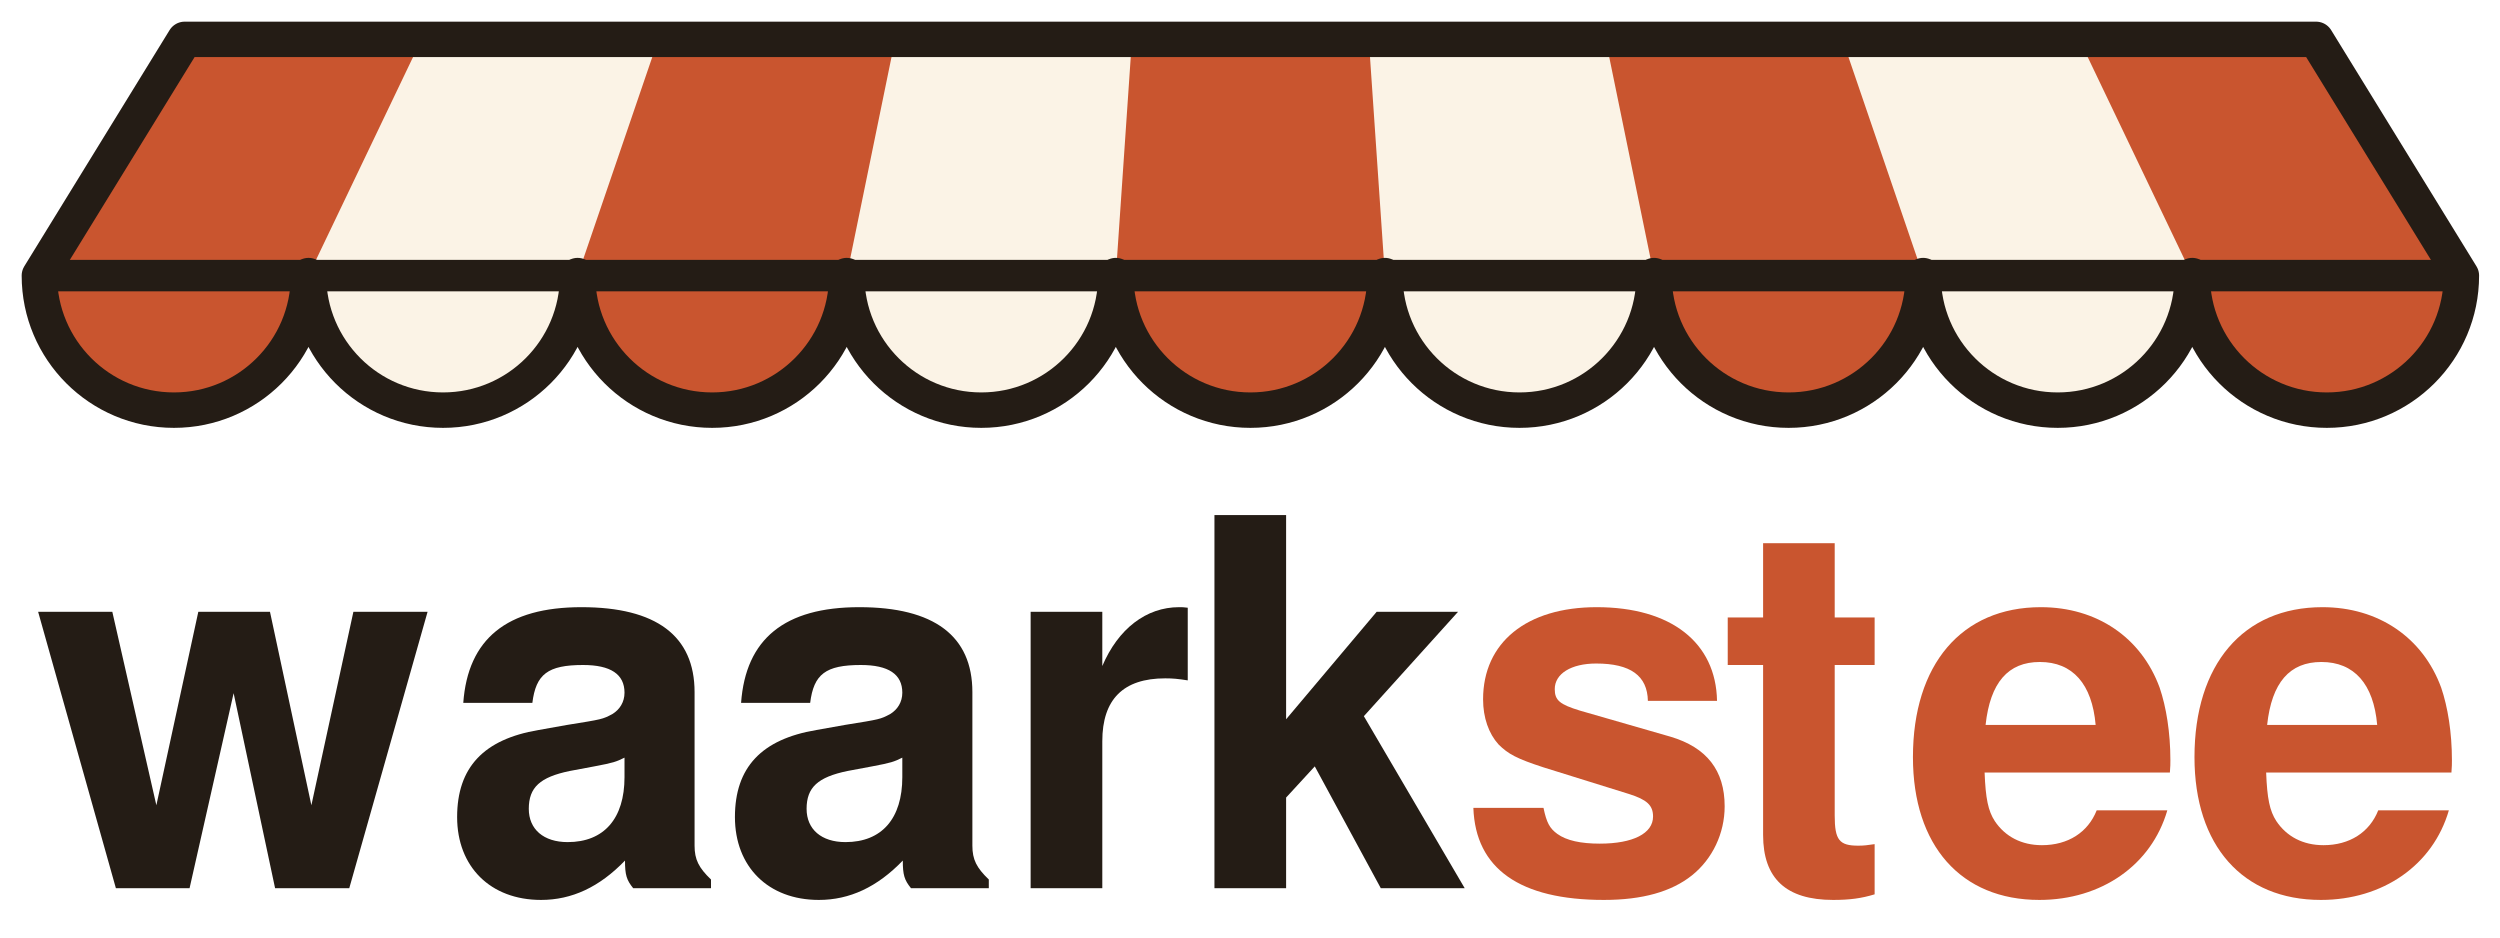
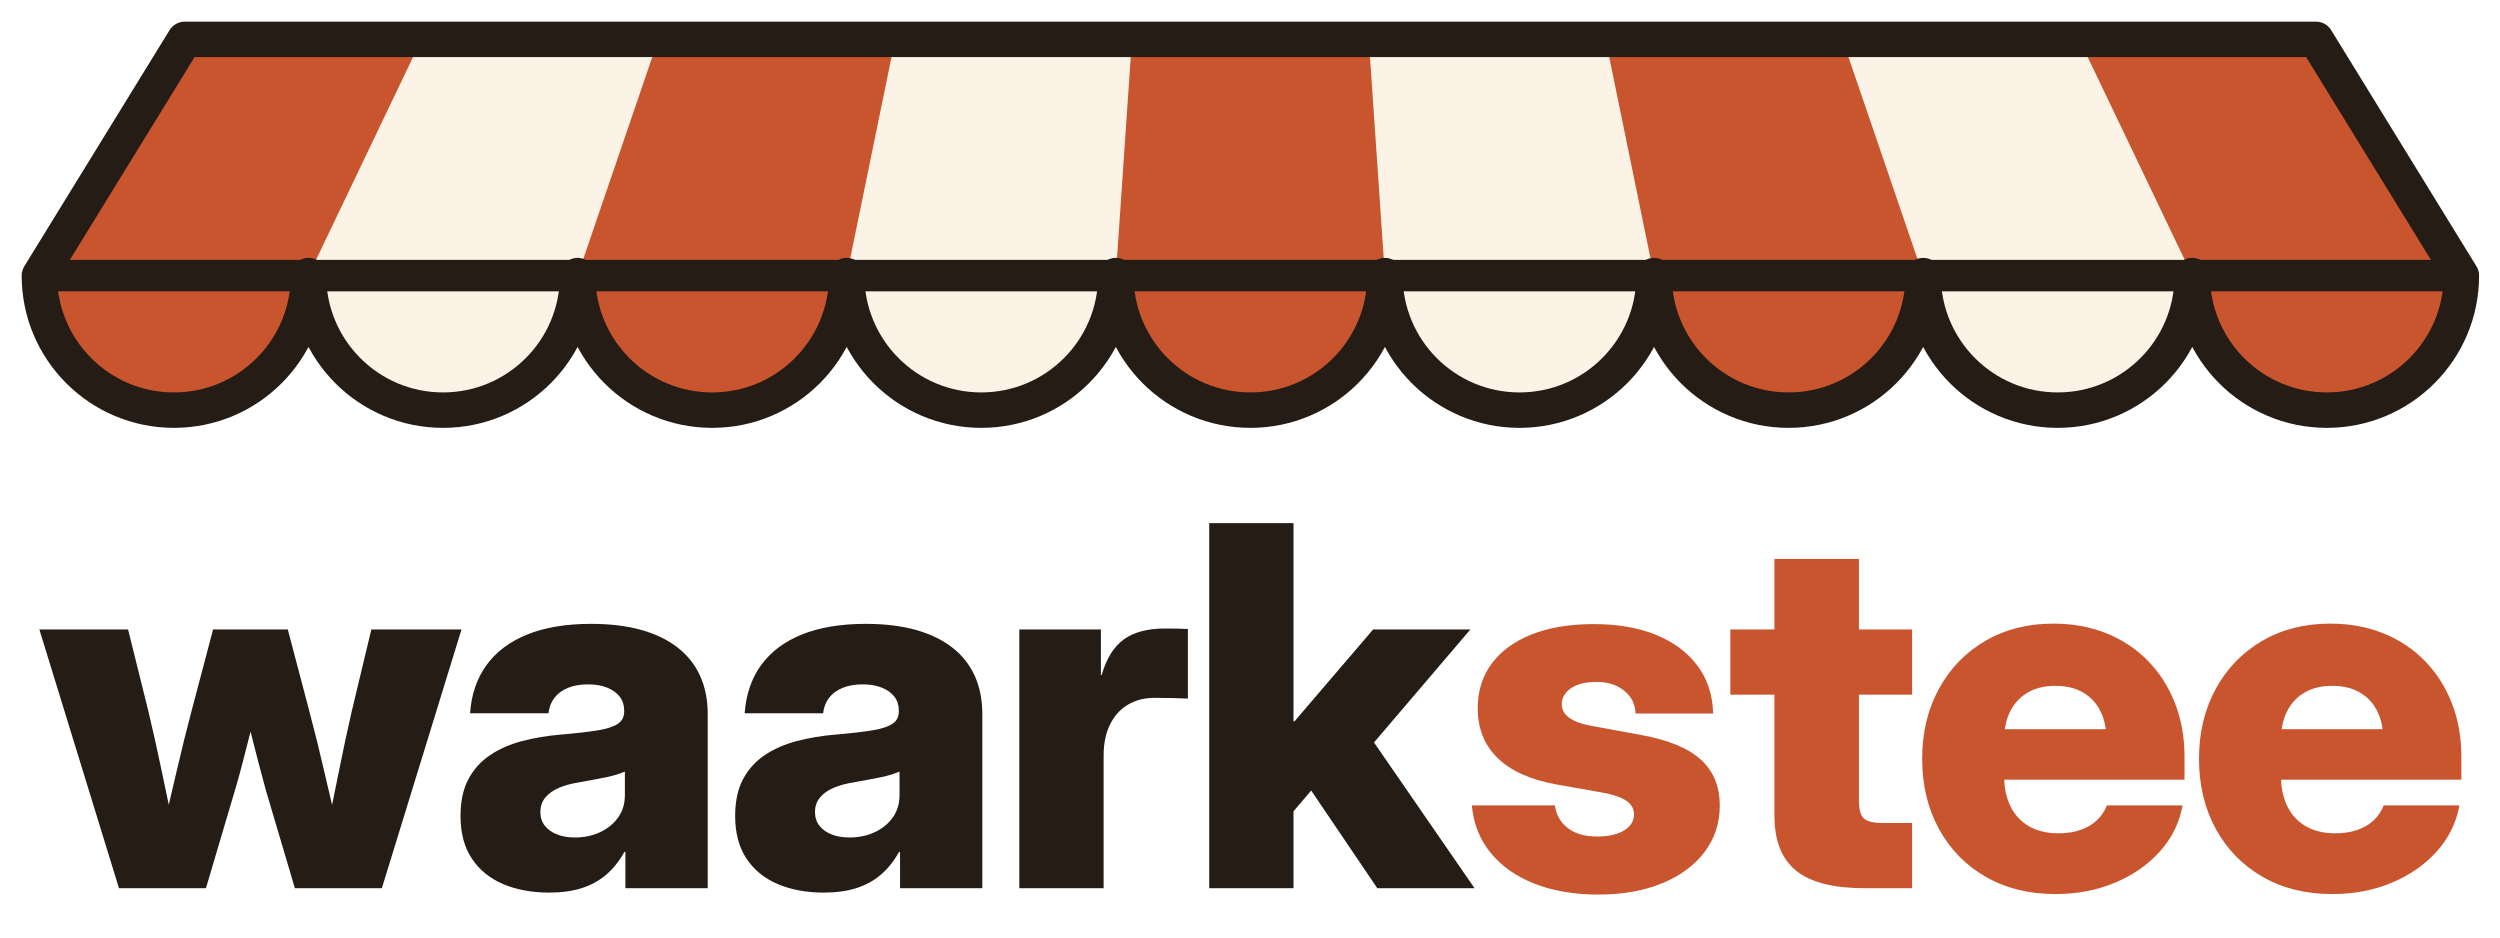
<svg xmlns="http://www.w3.org/2000/svg" viewBox="140 70 635 238" role="img" aria-label="waarkstee">
  <defs>
    <clipPath id="c60">
      <path d="M186.911 80 H728.278 L765.189 140 a34.177 34.177 0 0 1 -68.354 0 a34.177 34.177 0 0 1 -68.354 0 a34.177 34.177 0 0 1 -68.354 0 a34.177 34.177 0 0 1 -68.354 0 a34.177 34.177 0 0 1 -68.354 0 a34.177 34.177 0 0 1 -68.354 0 a34.177 34.177 0 0 1 -68.354 0 a34.177 34.177 0 0 1 -68.354 0 a34.177 34.177 0 0 1 -68.354 0 Z" />
    </clipPath>
  </defs>
  <g clip-path="url(#c60)">
    <rect x="0" y="0" width="2000" height="240" fill="#fbf3e6" />
    <polygon points="189.987,75 249.456,75 180.076,220 100.785,220" fill="#c9552f" />
    <polygon points="308.924,75 368.392,75 338.658,220 259.367,220" fill="#c9552f" />
    <polygon points="427.86,75 487.329,75 497.24,220 417.949,220" fill="#c9552f" />
    <polygon points="546.797,75 606.265,75 655.822,220 576.531,220" fill="#c9552f" />
    <polygon points="665.734,75 725.202,75 814.404,220 735.113,220" fill="#c9552f" />
  </g>
  <line x1="150.0" y1="140" x2="765.189" y2="140" stroke="#241c15" stroke-width="8" stroke-linecap="round" />
  <path d="M186.911 80 H728.278 L765.189 140 a34.177 34.177 0 0 1 -68.354 0 a34.177 34.177 0 0 1 -68.354 0 a34.177 34.177 0 0 1 -68.354 0 a34.177 34.177 0 0 1 -68.354 0 a34.177 34.177 0 0 1 -68.354 0 a34.177 34.177 0 0 1 -68.354 0 a34.177 34.177 0 0 1 -68.354 0 a34.177 34.177 0 0 1 -68.354 0 a34.177 34.177 0 0 1 -68.354 0 Z" fill="none" stroke="#241c15" stroke-width="9" stroke-linejoin="round" />
-   <text x="149.027" y="295.597" font-family="-apple-system,BlinkMacSystemFont,Helvetica,Arial,sans-serif" font-weight="800" font-size="130" fill="#241c15">w</text>
-   <text x="252.469" y="295.597" font-family="-apple-system,BlinkMacSystemFont,Helvetica,Arial,sans-serif" font-weight="800" font-size="130" fill="#241c15">a</text>
-   <text x="323.031" y="295.597" font-family="-apple-system,BlinkMacSystemFont,Helvetica,Arial,sans-serif" font-weight="800" font-size="130" fill="#241c15">a</text>
-   <text x="393.592" y="295.597" font-family="-apple-system,BlinkMacSystemFont,Helvetica,Arial,sans-serif" font-weight="800" font-size="130" fill="#241c15">r</text>
-   <text x="440.795" y="295.597" font-family="-apple-system,BlinkMacSystemFont,Helvetica,Arial,sans-serif" font-weight="800" font-size="130" fill="#241c15">k</text>
-   <text x="510.467" y="295.597" font-family="-apple-system,BlinkMacSystemFont,Helvetica,Arial,sans-serif" font-weight="800" font-size="130" fill="#c9552f">s</text>
-   <text x="577.03" y="295.597" font-family="-apple-system,BlinkMacSystemFont,Helvetica,Arial,sans-serif" font-weight="800" font-size="130" fill="#c9552f">t</text>
-   <text x="623.026" y="295.597" font-family="-apple-system,BlinkMacSystemFont,Helvetica,Arial,sans-serif" font-weight="800" font-size="130" fill="#c9552f">e</text>
-   <text x="694.54" y="295.597" font-family="-apple-system,BlinkMacSystemFont,Helvetica,Arial,sans-serif" font-weight="800" font-size="130" fill="#c9552f">e</text>
+   <path fill="#241c15" d="M170.22 295.6 150 229.89H172.53L177.63 250.42Q179.37 257.64 180.99 265.45Q182.61 273.26 184.22 280.85H181.36Q183.17 273.26 184.97 265.45Q186.78 257.64 188.7 250.42L194.12 229.89H213.1L218.51 250.42Q220.44 257.64 222.24 265.45Q224.05 273.26 225.85 280.85H223.05Q224.61 273.26 226.17 265.48Q227.72 257.7 229.4 250.42L234.32 229.89H257.22L236.99 295.6H214.9L207.62 271.02Q206.63 267.47 205.66 263.74Q204.7 260.01 203.73 256.18Q202.77 252.35 201.77 248.56H205.51Q204.51 252.35 203.55 256.18Q202.58 260.01 201.62 263.74Q200.65 267.47 199.59 271.02L192.31 295.6ZM279.5 296.72Q272.9 296.72 267.83 294.57Q262.76 292.43 259.86 288.1Q256.97 283.78 256.97 277.24Q256.97 271.71 258.96 267.94Q260.95 264.18 264.47 261.81Q267.98 259.45 272.62 258.23Q277.26 257.02 282.48 256.58Q288.33 256.09 291.88 255.5Q295.43 254.9 296.98 253.81Q298.54 252.73 298.54 250.73V250.42Q298.54 248.43 297.42 246.97Q296.3 245.51 294.24 244.67Q292.19 243.83 289.39 243.83Q286.4 243.83 284.22 244.73Q282.05 245.63 280.8 247.28Q279.56 248.93 279.31 251.17H259.4Q259.89 244.01 263.57 238.94Q267.24 233.87 273.93 231.16Q280.62 228.46 290.14 228.46Q297.29 228.46 302.8 229.98Q308.31 231.51 312.1 234.46Q315.9 237.42 317.83 241.68Q319.76 245.94 319.76 251.36V295.6H298.85V286.39H298.6Q296.61 289.94 293.93 292.21Q291.26 294.48 287.71 295.6Q284.16 296.72 279.5 296.72ZM286.03 282.72Q289.58 282.72 292.47 281.35Q295.36 279.98 297.04 277.59Q298.72 275.19 298.72 271.95V265.98Q297.85 266.35 296.67 266.73Q295.49 267.1 294.03 267.41Q292.56 267.72 290.82 268.03Q289.08 268.34 287.09 268.72Q284.22 269.15 282.02 270.09Q279.81 271.02 278.53 272.55Q277.26 274.07 277.26 276.25Q277.26 278.3 278.38 279.73Q279.5 281.16 281.46 281.94Q283.42 282.72 286.03 282.72ZM349.25 296.72Q342.66 296.72 337.59 294.57Q332.51 292.43 329.62 288.1Q326.73 283.78 326.73 277.24Q326.73 271.71 328.72 267.94Q330.71 264.18 334.23 261.81Q337.74 259.45 342.38 258.23Q347.01 257.02 352.24 256.58Q358.09 256.09 361.64 255.5Q365.18 254.9 366.74 253.81Q368.3 252.73 368.3 250.73V250.42Q368.3 248.43 367.18 246.97Q366.06 245.51 364 244.67Q361.95 243.83 359.15 243.83Q356.16 243.83 353.98 244.73Q351.81 245.63 350.56 247.28Q349.32 248.93 349.07 251.17H329.15Q329.65 244.01 333.32 238.94Q337 233.87 343.68 231.16Q350.37 228.46 359.89 228.46Q367.05 228.46 372.56 229.98Q378.06 231.51 381.86 234.46Q385.66 237.42 387.59 241.68Q389.51 245.94 389.51 251.36V295.6H368.61V286.39H368.36Q366.37 289.94 363.69 292.21Q361.01 294.48 357.47 295.6Q353.92 296.72 349.25 296.72ZM355.79 282.72Q359.33 282.72 362.23 281.35Q365.12 279.98 366.8 277.59Q368.48 275.19 368.48 271.95V265.98Q367.61 266.35 366.43 266.73Q365.25 267.1 363.78 267.41Q362.32 267.72 360.58 268.03Q358.84 268.34 356.85 268.72Q353.98 269.15 351.77 270.09Q349.57 271.02 348.29 272.55Q347.01 274.07 347.01 276.25Q347.01 278.3 348.13 279.73Q349.25 281.16 351.21 281.94Q353.17 282.72 355.79 282.72ZM398.91 295.6V229.89H419.63V241.46H419.82Q421.63 235.18 425.45 232.41Q429.28 229.64 435.88 229.64Q437.62 229.64 439.02 229.67Q440.42 229.7 441.72 229.76V247.44Q440.54 247.37 438.08 247.31Q435.63 247.25 433.26 247.25Q429.47 247.25 426.54 248.96Q423.62 250.67 421.97 253.97Q420.32 257.27 420.32 261.94V295.6ZM466.43 278.55V253.22H468.8L488.77 229.89H513.47L484.6 263.74H479.06ZM447.14 295.6V202.88H468.55V295.6ZM489.83 295.6 471.47 268.47 485.47 253.47 514.53 295.6Z" />
+   <path fill="#c9552f" d="M545.96 297.22Q536.87 297.22 529.84 294.48Q522.81 291.74 518.64 286.64Q514.47 281.54 513.85 274.57H534.94Q535.44 278.18 538.21 280.32Q540.98 282.47 545.65 282.47Q550.07 282.47 552.55 280.91Q555.04 279.36 555.04 276.87Q555.04 274.69 553.02 273.35Q551 272.02 547.08 271.33L535.19 269.22Q525.49 267.47 520.42 262.56Q515.34 257.64 515.34 249.86Q515.34 243.39 518.86 238.6Q522.38 233.81 529 231.16Q535.63 228.52 544.78 228.52Q553.99 228.52 560.71 231.29Q567.43 234.06 571.19 239.13Q574.96 244.2 575.14 251.23H555.42Q555.36 247.75 552.59 245.48Q549.82 243.21 545.52 243.21Q541.35 243.21 539.02 244.82Q536.69 246.44 536.69 248.87Q536.69 250.92 538.55 252.29Q540.42 253.66 543.78 254.28L556.97 256.71Q567.18 258.58 572 262.93Q576.82 267.29 576.82 274.63Q576.82 281.35 572.93 286.45Q569.04 291.56 562.11 294.39Q555.17 297.22 545.96 297.22ZM625.67 229.89V246.44H579.5V229.89ZM590.7 211.97H612.17V273.51Q612.17 276.68 613.41 277.87Q614.66 279.05 618.27 279.05Q619.89 279.05 622.25 279.05Q624.62 279.05 625.67 279.05V295.6Q623.99 295.6 620.57 295.6Q617.15 295.6 613.54 295.6Q601.72 295.6 596.21 291.15Q590.7 286.7 590.7 277.12ZM662.08 297.09Q652 297.09 644.37 292.71Q636.75 288.32 632.49 280.54Q628.23 272.76 628.23 262.74Q628.23 252.73 632.49 244.95Q636.75 237.17 644.28 232.78Q651.81 228.4 661.52 228.4Q668.92 228.4 675.02 230.85Q681.12 233.31 685.57 237.85Q690.02 242.4 692.44 248.59Q694.87 254.78 694.87 262.25V268.03H635.2V255.22H684.85L675.02 257.83Q675.02 253.6 673.47 250.55Q671.91 247.5 669.02 245.85Q666.12 244.2 662.08 244.2Q658.03 244.2 655.14 245.85Q652.25 247.5 650.66 250.55Q649.07 253.6 649.07 257.83V267.29Q649.07 271.64 650.72 274.91Q652.37 278.18 655.45 279.92Q658.53 281.66 662.83 281.66Q666 281.66 668.49 280.79Q670.98 279.92 672.66 278.3Q674.34 276.68 675.15 274.57H694.37Q693.19 281.16 688.65 286.23Q684.11 291.31 677.23 294.2Q670.35 297.09 662.08 297.09ZM732.4 297.09Q722.32 297.09 714.69 292.71Q707.07 288.32 702.81 280.54Q698.55 272.76 698.55 262.74Q698.55 252.73 702.81 244.95Q707.07 237.17 714.6 232.78Q722.13 228.4 731.84 228.4Q739.24 228.4 745.34 230.85Q751.44 233.31 755.89 237.85Q760.34 242.4 762.76 248.59Q765.19 254.78 765.19 262.25V268.03H705.51V255.22H755.17L745.34 257.83Q745.34 253.6 743.78 250.55Q742.23 247.5 739.33 245.85Q736.44 244.2 732.4 244.2Q728.35 244.2 725.46 245.85Q722.56 247.5 720.98 250.55Q719.39 253.6 719.39 257.83V267.29Q719.39 271.64 721.04 274.91Q722.69 278.18 725.77 279.92Q728.85 281.66 733.14 281.66Q736.32 281.66 738.81 280.79Q741.3 279.92 742.98 278.3Q744.66 276.68 745.46 274.57H764.69Q763.51 281.16 758.97 286.23Q754.42 291.31 747.55 294.2Q740.67 297.09 732.4 297.09Z" />
</svg>
